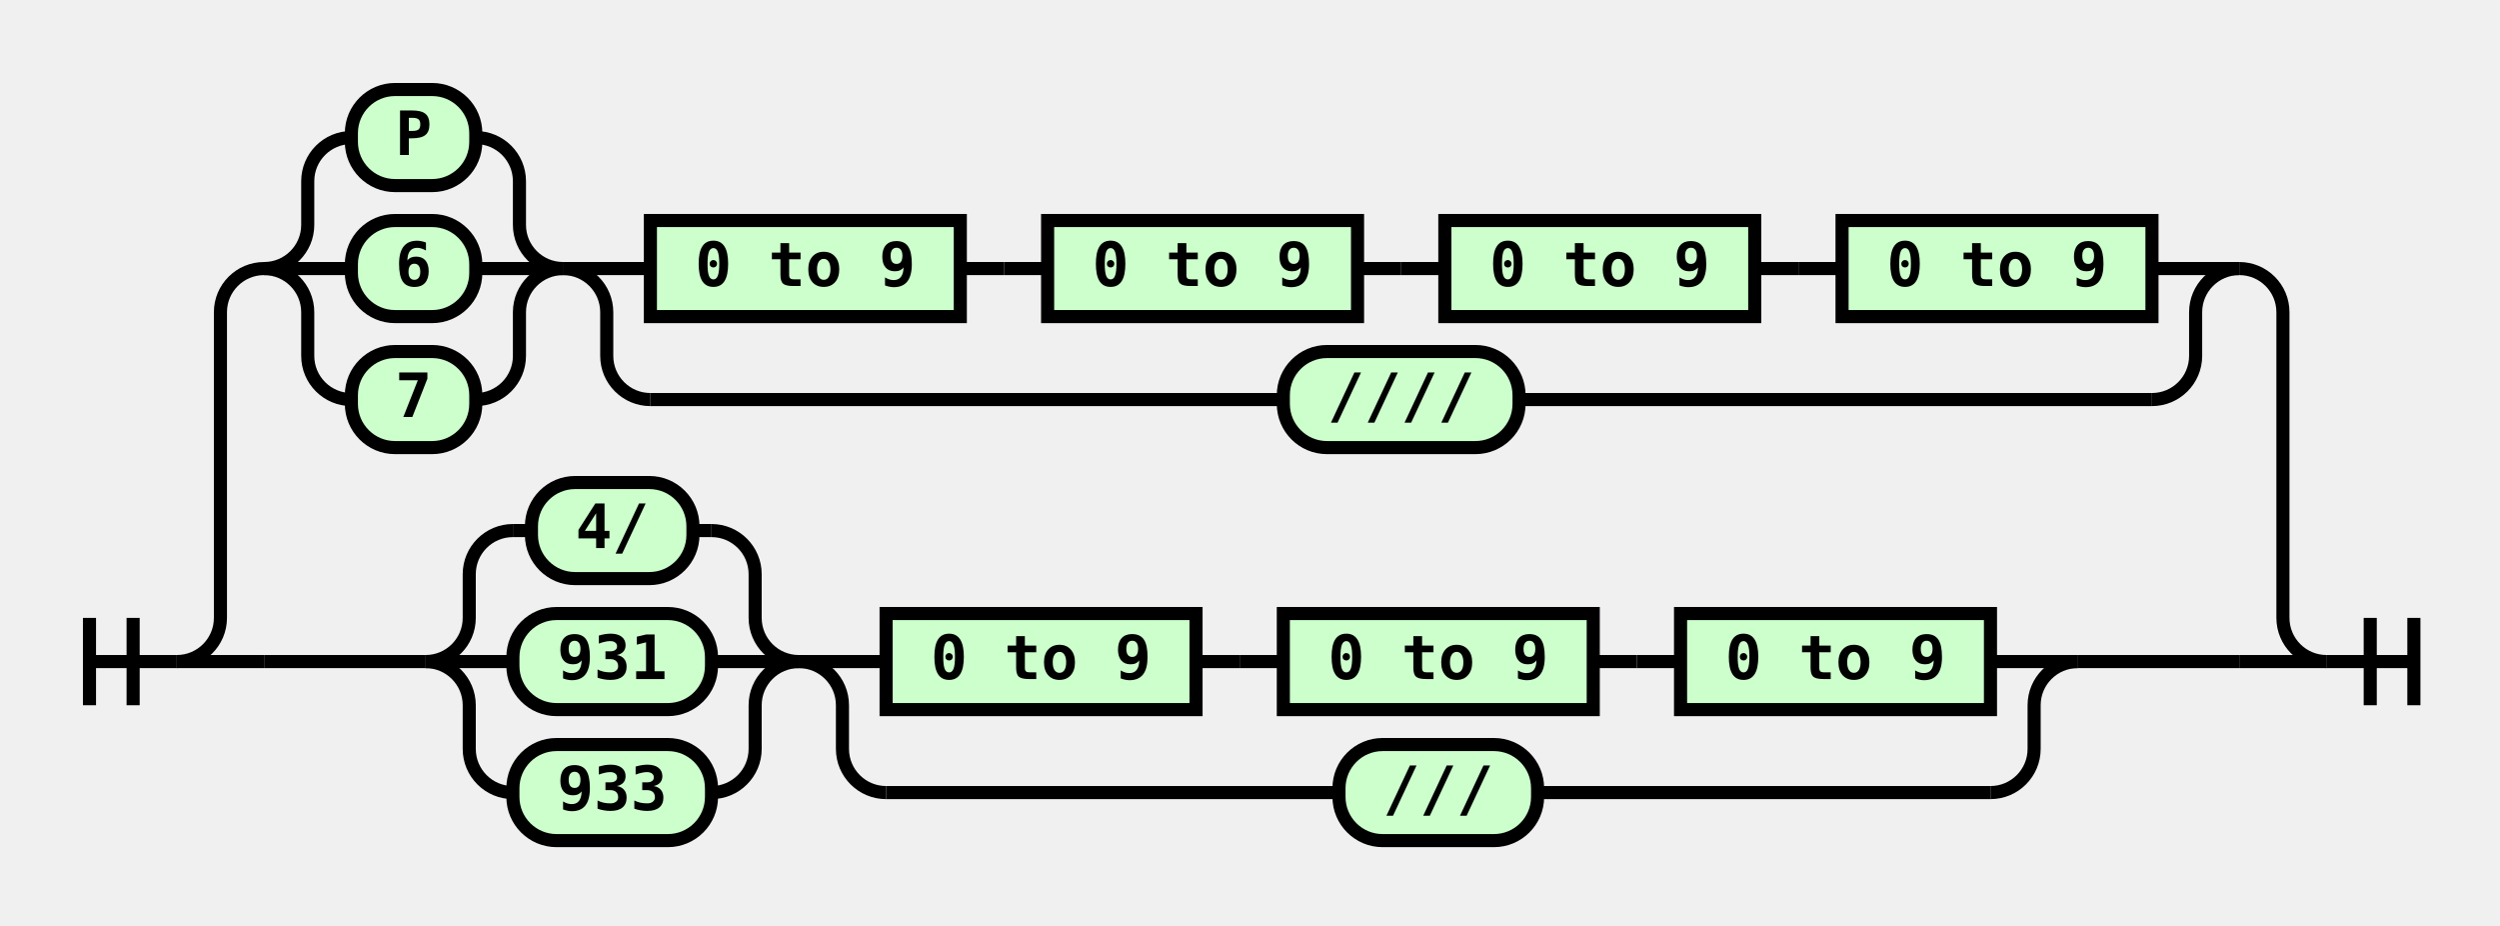
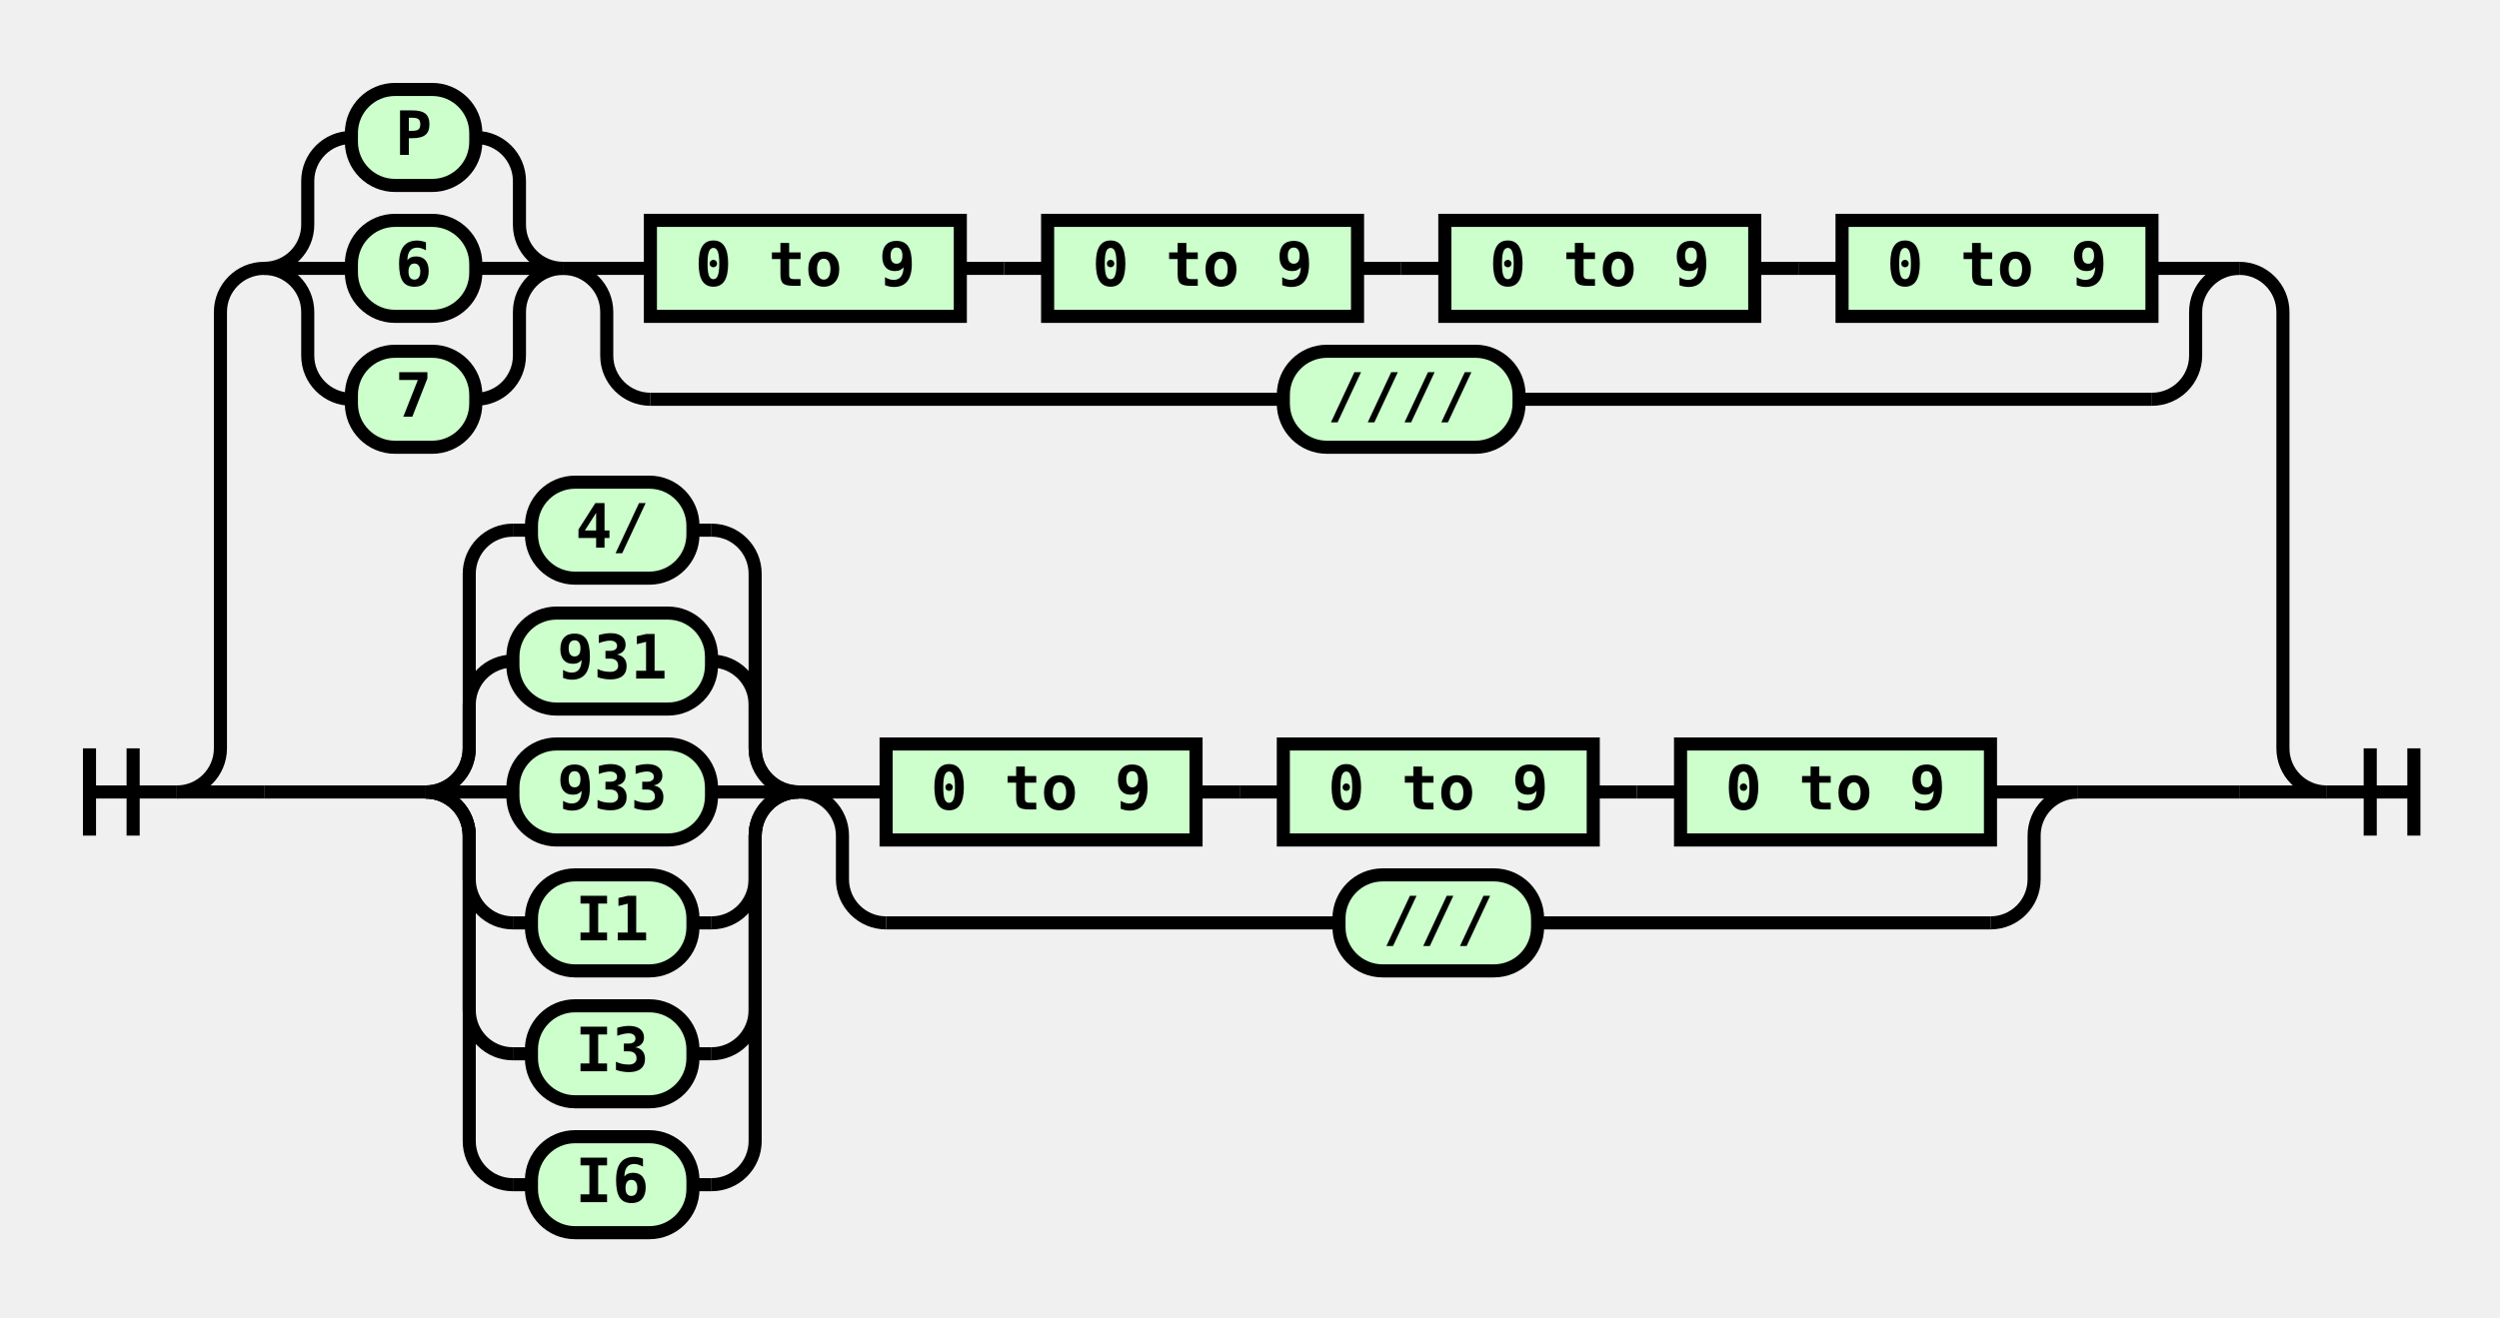
- <svg xmlns="http://www.w3.org/2000/svg" class="railroad-diagram" width="572.5" height="212" viewBox="0 0 572.5 212">
+ <svg xmlns="http://www.w3.org/2000/svg" class="railroad-diagram" width="572.5" height="302" viewBox="0 0 572.5 302">
  <style>
/*  */
svg.railroad-diagram {
    background-color: hsl(30,20%,95%);
}
svg.railroad-diagram path {
    stroke-width: 3;
    stroke: black;
    fill: rgba(0,0,0,0);
}
svg.railroad-diagram text {
    font: bold 14px monospace;
    text-anchor: middle;
}
svg.railroad-diagram text.diagram-text {
    font-size: 12px;
}
svg.railroad-diagram text.diagram-arrow {
    font-size: 16px;
}
svg.railroad-diagram text.label {
    text-anchor: start;
}
svg.railroad-diagram text.comment {
    font: italic 12px monospace;
}
svg.railroad-diagram g.non-terminal text {
    /*font-style: italic;*/
}
svg.railroad-diagram rect {
    stroke-width: 3;
    stroke: black;
    fill: hsl(120,100%,90%);
}
svg.railroad-diagram path.diagram-text {
    stroke-width: 3;
    stroke: black;
    fill: white;
    cursor: help;
}
svg.railroad-diagram g.diagram-text:hover path.diagram-text {
    fill: #eee;
}
/*  */
</style>
  <g transform="translate(.5 .5)">
    <g>
-       <path d="M20 141v20m10 -20v20m-10 -10h20" />
+       <path d="M20 171v20m10 -20v20m-10 -10h20" />
    </g>
    <g>
-       <path d="M40 151h0" />
-       <path d="M532.5 151h0" />
-       <path d="M40 151a10 10 0 0 0 10 -10v-70a10 10 0 0 1 10 -10" />
+       <path d="M40 181h0" />
+       <path d="M532.5 181h0" />
+       <path d="M40 181a10 10 0 0 0 10 -10v-100a10 10 0 0 1 10 -10" />
      <g>
        <path d="M60 61h0" />
        <path d="M512.5 61h0" />
        <g>
          <path d="M60 61h0" />
          <path d="M128.5 61h0" />
          <path d="M60 61a10 10 0 0 0 10 -10v-10a10 10 0 0 1 10 -10" />
          <g class="terminal">
            <path d="M80 31h0" />
            <path d="M108.5 31h0" />
            <rect x="80" y="20" width="28.5" height="22" rx="10" ry="10" />
            <text x="94.25" y="35">P</text>
          </g>
          <path d="M108.5 31a10 10 0 0 1 10 10v10a10 10 0 0 0 10 10" />
          <path d="M60 61h20" />
          <g class="terminal">
            <path d="M80 61h0" />
            <path d="M108.5 61h0" />
            <rect x="80" y="50" width="28.5" height="22" rx="10" ry="10" />
            <text x="94.25" y="65">6</text>
          </g>
          <path d="M108.5 61h20" />
          <path d="M60 61a10 10 0 0 1 10 10v10a10 10 0 0 0 10 10" />
          <g class="terminal">
            <path d="M80 91h0" />
            <path d="M108.5 91h0" />
            <rect x="80" y="80" width="28.5" height="22" rx="10" ry="10" />
            <text x="94.25" y="95">7</text>
          </g>
          <path d="M108.5 91a10 10 0 0 0 10 -10v-10a10 10 0 0 1 10 -10" />
        </g>
        <g>
          <path d="M128.5 61h0" />
          <path d="M512.5 61h0" />
          <path d="M128.5 61h20" />
          <g>
            <path d="M148.5 61h0" />
            <path d="M492.5 61h0" />
            <g class="non-terminal">
              <path d="M148.5 61h0" />
              <path d="M219.5 61h0" />
              <rect x="148.5" y="50" width="71" height="22" />
              <text x="184" y="65">0 to 9</text>
            </g>
            <path d="M219.5 61h10" />
            <path d="M229.5 61h10" />
            <g class="non-terminal">
              <path d="M239.5 61h0" />
              <path d="M310.5 61h0" />
              <rect x="239.5" y="50" width="71" height="22" />
              <text x="275" y="65">0 to 9</text>
            </g>
            <path d="M310.5 61h10" />
            <path d="M320.5 61h10" />
            <g class="non-terminal">
              <path d="M330.5 61h0" />
              <path d="M401.5 61h0" />
              <rect x="330.5" y="50" width="71" height="22" />
              <text x="366" y="65">0 to 9</text>
            </g>
            <path d="M401.5 61h10" />
            <path d="M411.5 61h10" />
            <g class="non-terminal">
              <path d="M421.5 61h0" />
              <path d="M492.5 61h0" />
              <rect x="421.5" y="50" width="71" height="22" />
              <text x="457" y="65">0 to 9</text>
            </g>
          </g>
          <path d="M492.5 61h20" />
          <path d="M128.5 61a10 10 0 0 1 10 10v10a10 10 0 0 0 10 10" />
          <g class="terminal">
            <path d="M148.5 91h145" />
            <path d="M347.5 91h145" />
            <rect x="293.5" y="80" width="54" height="22" rx="10" ry="10" />
            <text x="320.5" y="95">////</text>
          </g>
          <path d="M492.5 91a10 10 0 0 0 10 -10v-10a10 10 0 0 1 10 -10" />
        </g>
      </g>
-       <path d="M512.5 61a10 10 0 0 1 10 10v70a10 10 0 0 0 10 10" />
-       <path d="M40 151h20" />
+       <path d="M512.5 61a10 10 0 0 1 10 10v100a10 10 0 0 0 10 10" />
+       <path d="M40 181h20" />
      <g>
-         <path d="M60 151h37" />
-         <path d="M475.5 151h37" />
-         <g>
-           <path d="M97 151h0" />
-           <path d="M182.5 151h0" />
-           <path d="M97 151a10 10 0 0 0 10 -10v-10a10 10 0 0 1 10 -10" />
+         <path d="M60 181h37" />
+         <path d="M475.5 181h37" />
+         <g>
+           <path d="M97 181h0" />
+           <path d="M182.5 181h0" />
+           <path d="M97 181a10 10 0 0 0 10 -10v-10a10 10 0 0 1 10 -10" />
+           <g class="terminal">
+             <path d="M117 151h0" />
+             <path d="M162.5 151h0" />
+             <rect x="117" y="140" width="45.5" height="22" rx="10" ry="10" />
+             <text x="139.75" y="155">931</text>
+           </g>
+           <path d="M162.5 151a10 10 0 0 1 10 10v10a10 10 0 0 0 10 10" />
+           <path d="M97 181a10 10 0 0 0 10 -10v-40a10 10 0 0 1 10 -10" />
          <g class="terminal">
            <path d="M117 121h4.25" />
            <path d="M158.25 121h4.25" />
            <rect x="121.25" y="110" width="37" height="22" rx="10" ry="10" />
            <text x="139.75" y="125">4/</text>
          </g>
-           <path d="M162.5 121a10 10 0 0 1 10 10v10a10 10 0 0 0 10 10" />
-           <path d="M97 151h20" />
-           <g class="terminal">
-             <path d="M117 151h0" />
-             <path d="M162.5 151h0" />
-             <rect x="117" y="140" width="45.5" height="22" rx="10" ry="10" />
-             <text x="139.75" y="155">931</text>
-           </g>
-           <path d="M162.5 151h20" />
-           <path d="M97 151a10 10 0 0 1 10 10v10a10 10 0 0 0 10 10" />
+           <path d="M162.5 121a10 10 0 0 1 10 10v40a10 10 0 0 0 10 10" />
+           <path d="M97 181h20" />
          <g class="terminal">
            <path d="M117 181h0" />
            <path d="M162.5 181h0" />
            <rect x="117" y="170" width="45.5" height="22" rx="10" ry="10" />
            <text x="139.75" y="185">933</text>
          </g>
-           <path d="M162.5 181a10 10 0 0 0 10 -10v-10a10 10 0 0 1 10 -10" />
-         </g>
-         <g>
-           <path d="M182.5 151h0" />
-           <path d="M475.5 151h0" />
-           <path d="M182.5 151h20" />
+           <path d="M162.5 181h20" />
+           <path d="M97 181a10 10 0 0 1 10 10v10a10 10 0 0 0 10 10" />
+           <g class="terminal">
+             <path d="M117 211h4.25" />
+             <path d="M158.25 211h4.25" />
+             <rect x="121.25" y="200" width="37" height="22" rx="10" ry="10" />
+             <text x="139.75" y="215">I1</text>
+           </g>
+           <path d="M162.5 211a10 10 0 0 0 10 -10v-10a10 10 0 0 1 10 -10" />
+           <path d="M97 181a10 10 0 0 1 10 10v40a10 10 0 0 0 10 10" />
+           <g class="terminal">
+             <path d="M117 241h4.25" />
+             <path d="M158.25 241h4.25" />
+             <rect x="121.25" y="230" width="37" height="22" rx="10" ry="10" />
+             <text x="139.75" y="245">I3</text>
+           </g>
+           <path d="M162.5 241a10 10 0 0 0 10 -10v-40a10 10 0 0 1 10 -10" />
+           <path d="M97 181a10 10 0 0 1 10 10v70a10 10 0 0 0 10 10" />
+           <g class="terminal">
+             <path d="M117 271h4.25" />
+             <path d="M158.25 271h4.25" />
+             <rect x="121.25" y="260" width="37" height="22" rx="10" ry="10" />
+             <text x="139.75" y="275">I6</text>
+           </g>
+           <path d="M162.5 271a10 10 0 0 0 10 -10v-70a10 10 0 0 1 10 -10" />
+         </g>
+         <g>
+           <path d="M182.5 181h0" />
+           <path d="M475.5 181h0" />
+           <path d="M182.5 181h20" />
          <g>
-             <path d="M202.5 151h0" />
-             <path d="M455.5 151h0" />
-             <g class="non-terminal">
-               <path d="M202.5 151h0" />
-               <path d="M273.5 151h0" />
-               <rect x="202.5" y="140" width="71" height="22" />
-               <text x="238" y="155">0 to 9</text>
-             </g>
-             <path d="M273.5 151h10" />
-             <path d="M283.5 151h10" />
-             <g class="non-terminal">
-               <path d="M293.5 151h0" />
-               <path d="M364.5 151h0" />
-               <rect x="293.5" y="140" width="71" height="22" />
-               <text x="329" y="155">0 to 9</text>
-             </g>
-             <path d="M364.5 151h10" />
-             <path d="M374.5 151h10" />
-             <g class="non-terminal">
-               <path d="M384.5 151h0" />
-               <path d="M455.5 151h0" />
-               <rect x="384.5" y="140" width="71" height="22" />
-               <text x="420" y="155">0 to 9</text>
-             </g>
-           </g>
-           <path d="M455.5 151h20" />
-           <path d="M182.5 151a10 10 0 0 1 10 10v10a10 10 0 0 0 10 10" />
-           <g class="terminal">
-             <path d="M202.5 181h103.75" />
-             <path d="M351.75 181h103.75" />
-             <rect x="306.25" y="170" width="45.5" height="22" rx="10" ry="10" />
-             <text x="329" y="185">///</text>
-           </g>
-           <path d="M455.5 181a10 10 0 0 0 10 -10v-10a10 10 0 0 1 10 -10" />
+             <path d="M202.5 181h0" />
+             <path d="M455.5 181h0" />
+             <g class="non-terminal">
+               <path d="M202.5 181h0" />
+               <path d="M273.5 181h0" />
+               <rect x="202.5" y="170" width="71" height="22" />
+               <text x="238" y="185">0 to 9</text>
+             </g>
+             <path d="M273.5 181h10" />
+             <path d="M283.5 181h10" />
+             <g class="non-terminal">
+               <path d="M293.5 181h0" />
+               <path d="M364.5 181h0" />
+               <rect x="293.5" y="170" width="71" height="22" />
+               <text x="329" y="185">0 to 9</text>
+             </g>
+             <path d="M364.5 181h10" />
+             <path d="M374.5 181h10" />
+             <g class="non-terminal">
+               <path d="M384.5 181h0" />
+               <path d="M455.5 181h0" />
+               <rect x="384.5" y="170" width="71" height="22" />
+               <text x="420" y="185">0 to 9</text>
+             </g>
+           </g>
+           <path d="M455.5 181h20" />
+           <path d="M182.5 181a10 10 0 0 1 10 10v10a10 10 0 0 0 10 10" />
+           <g class="terminal">
+             <path d="M202.5 211h103.75" />
+             <path d="M351.75 211h103.75" />
+             <rect x="306.25" y="200" width="45.5" height="22" rx="10" ry="10" />
+             <text x="329" y="215">///</text>
+           </g>
+           <path d="M455.5 211a10 10 0 0 0 10 -10v-10a10 10 0 0 1 10 -10" />
        </g>
      </g>
-       <path d="M512.5 151h20" />
+       <path d="M512.5 181h20" />
    </g>
-     <path d="M 532.5 151 h 20 m -10 -10 v 20 m 10 -20 v 20" />
+     <path d="M 532.5 181 h 20 m -10 -10 v 20 m 10 -20 v 20" />
  </g>
</svg>
